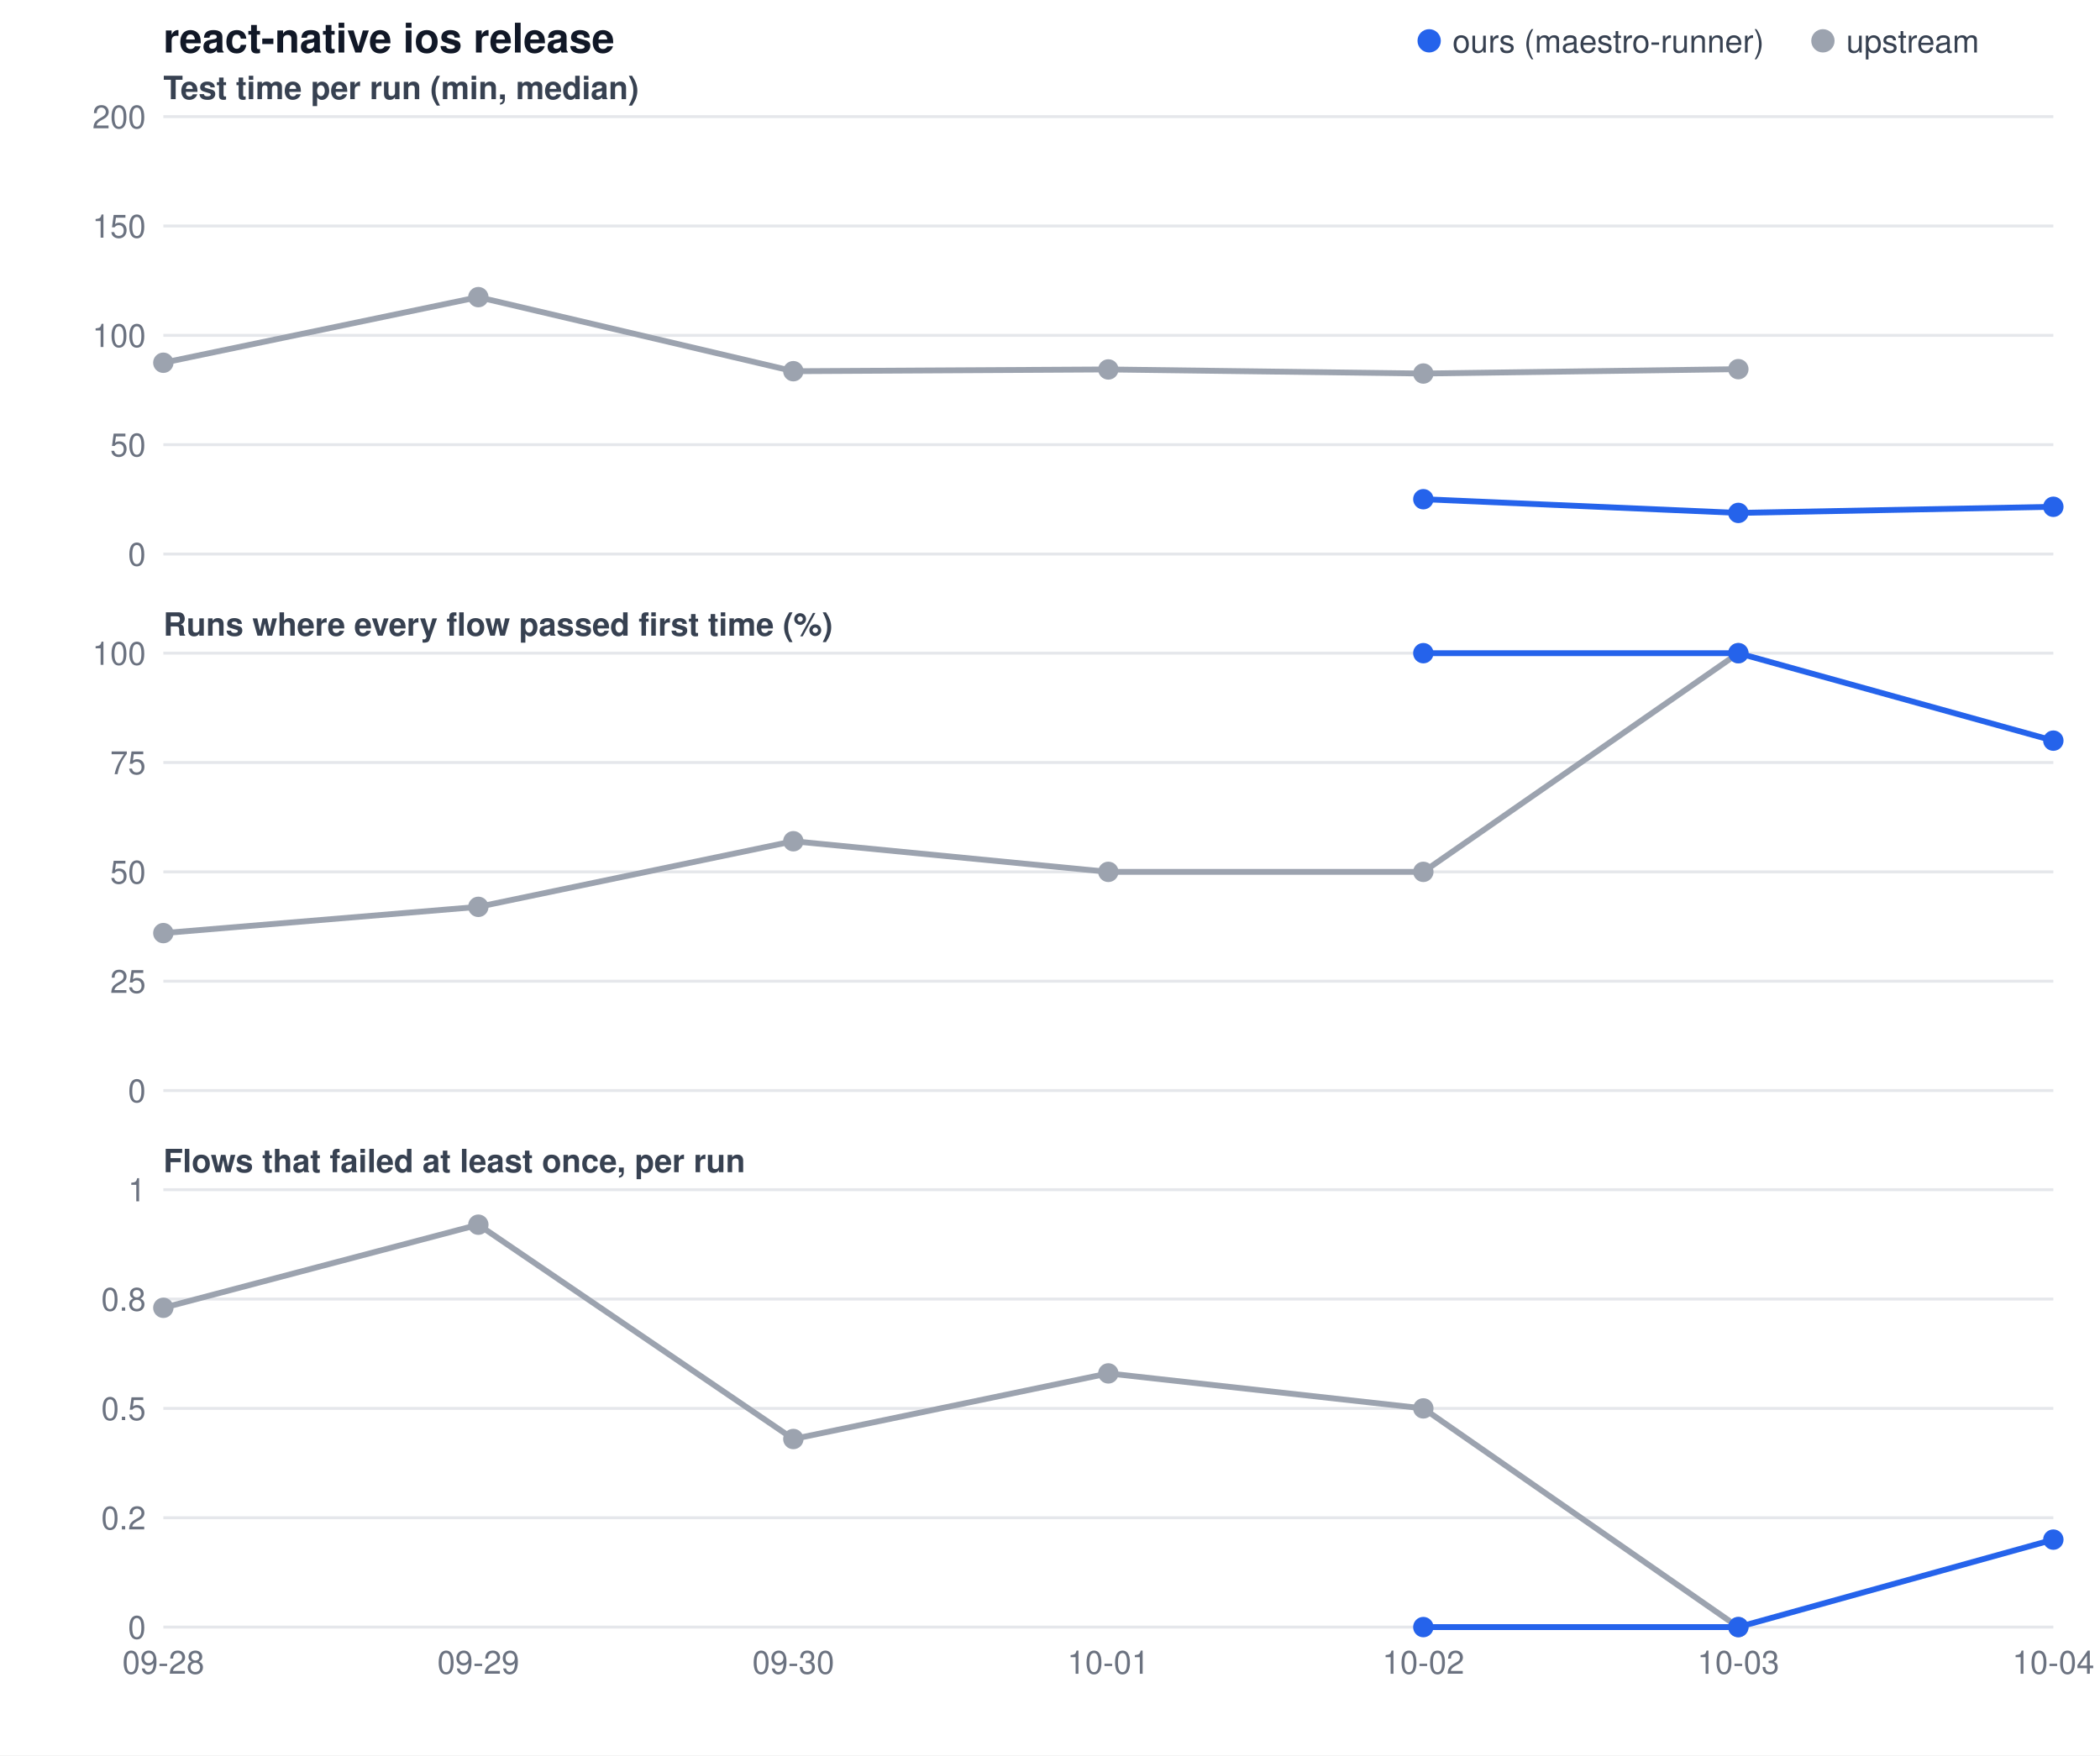
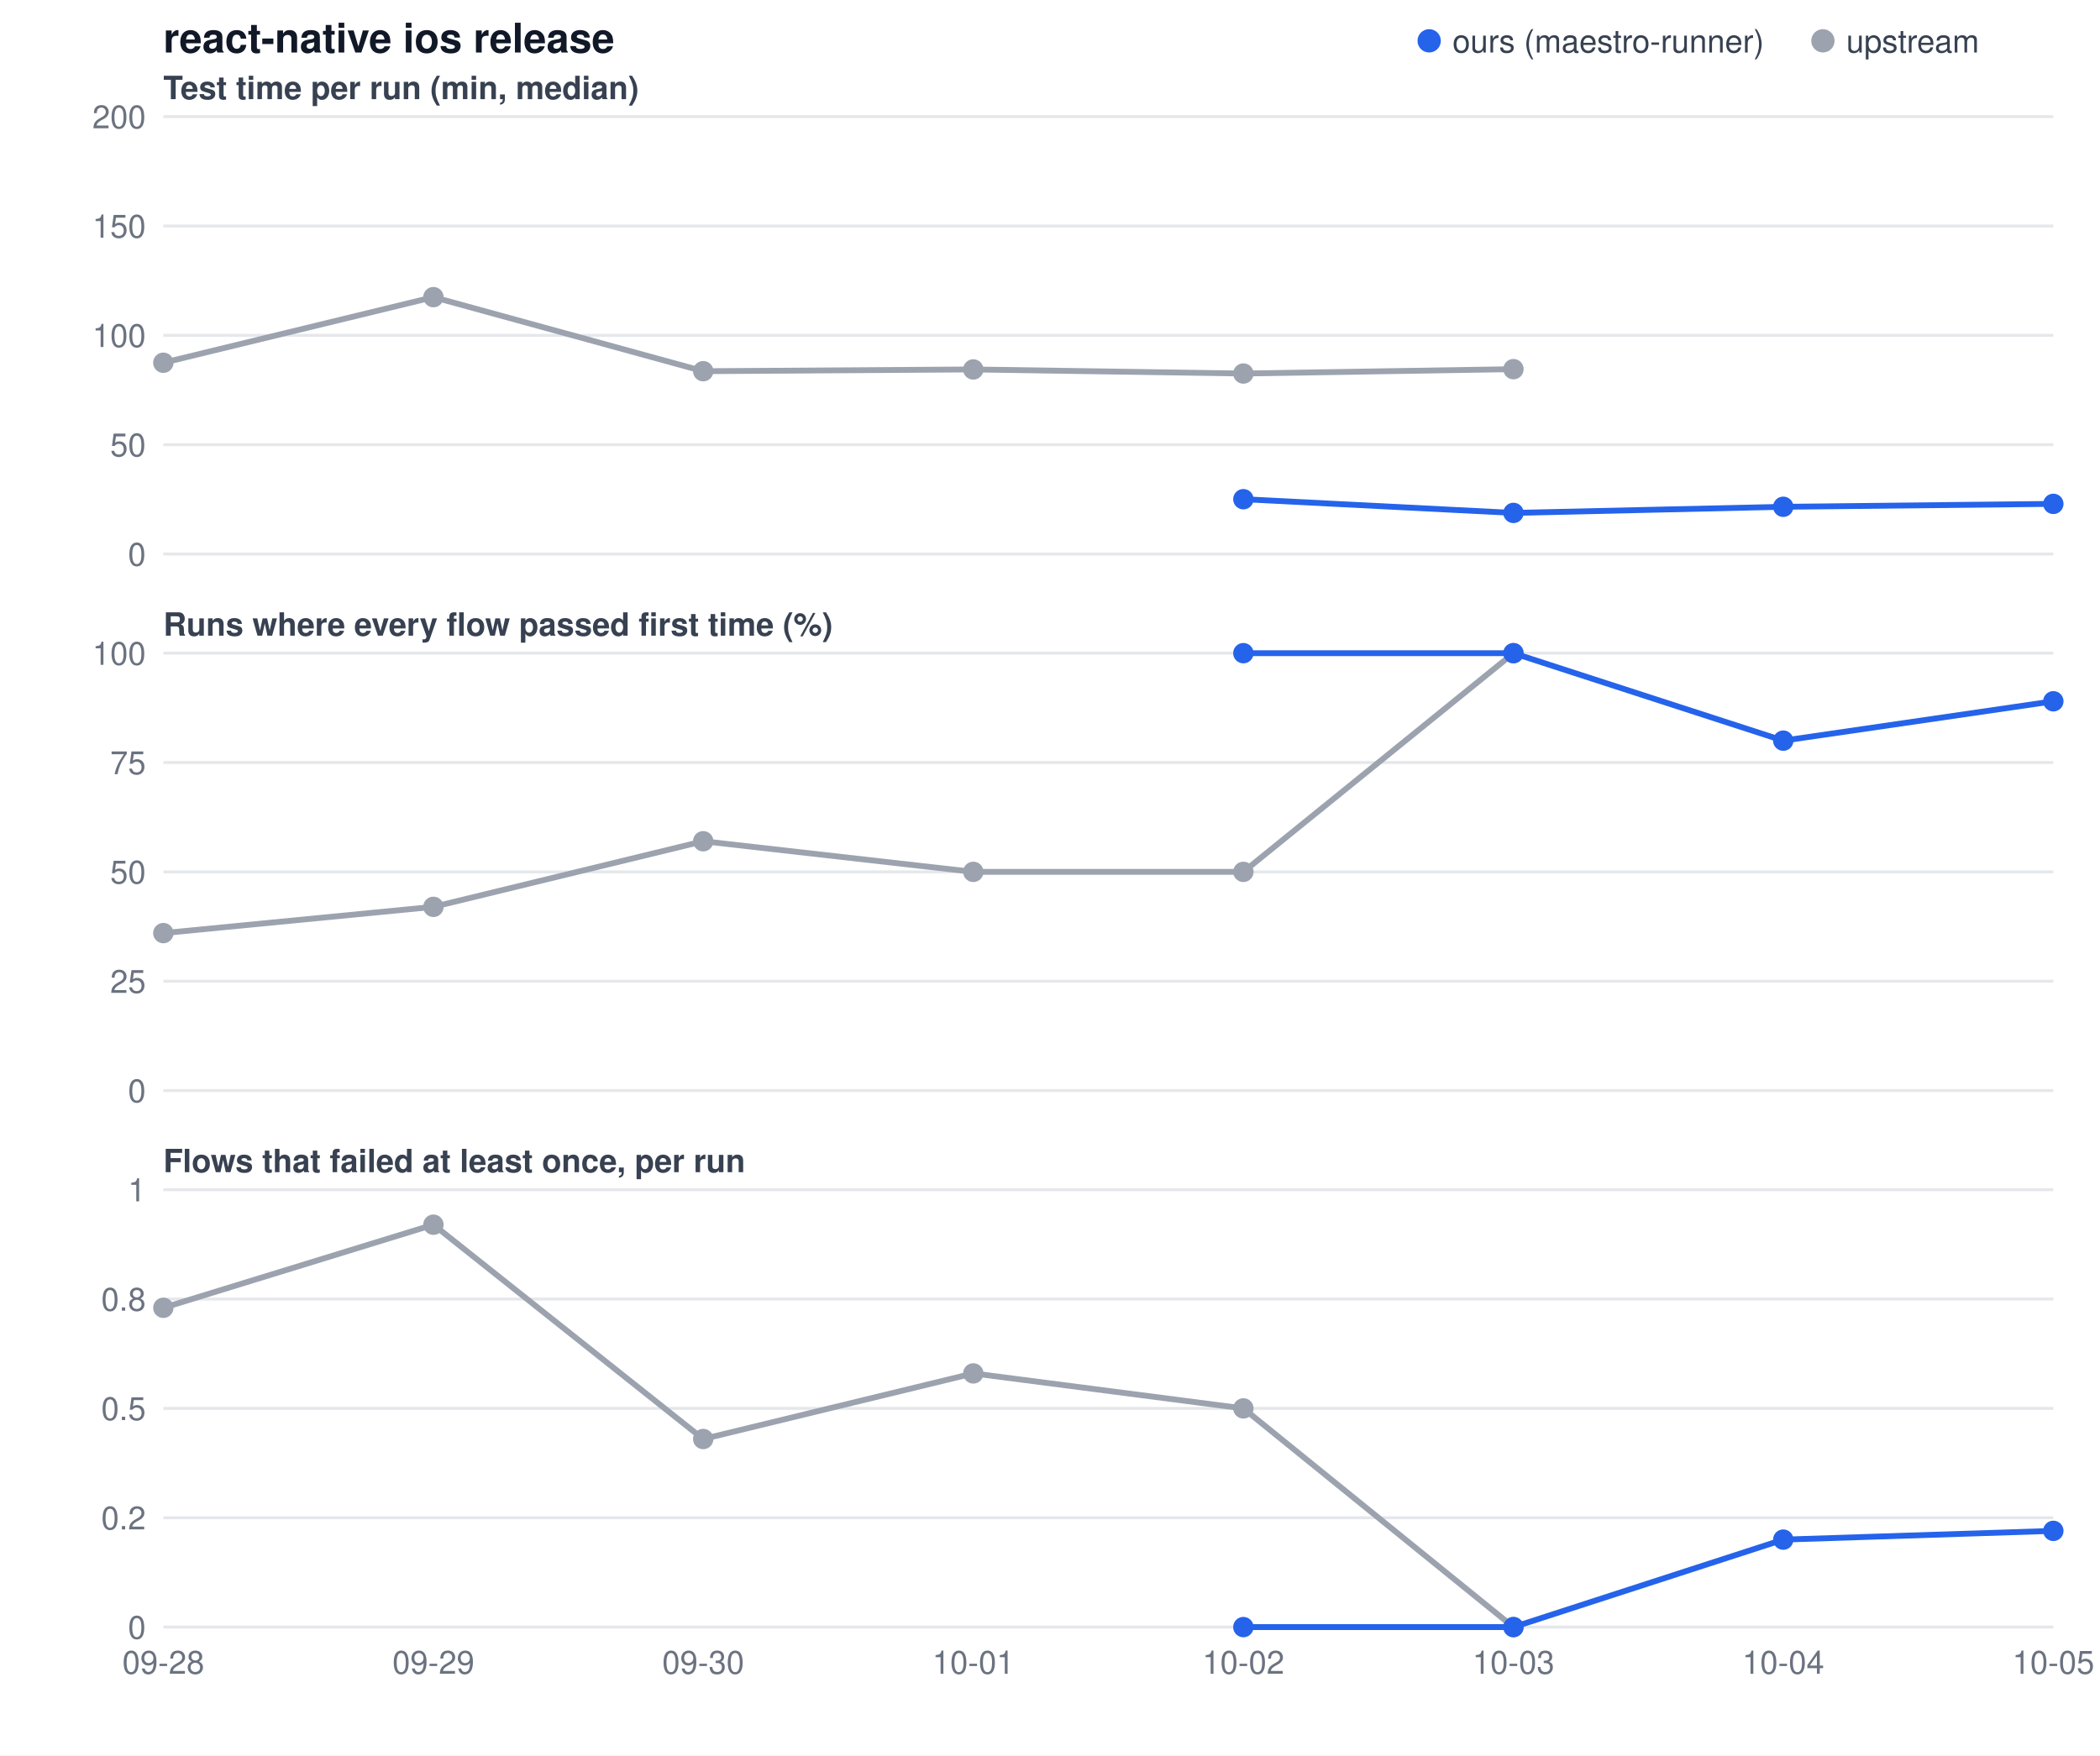
<svg xmlns="http://www.w3.org/2000/svg" width="720" height="602" font-family="-apple-system,Segoe UI,Helvetica,Arial,sans-serif" font-size="11">
  <rect width="100%" height="100%" fill="#ffffff" />
  <text x="56" y="18" font-size="14" font-weight="600" fill="#111827">react-native ios release</text>
  <circle cx="490" cy="14" r="4" fill="#2563eb" />
  <text x="498" y="18" fill="#374151">ours (maestro-runner)</text>
  <circle cx="625" cy="14" r="4" fill="#9ca3af" />
  <text x="633" y="18" fill="#374151">upstream</text>
  <text x="56" y="34" fill="#374151" font-weight="600">Test time per run (min, median)</text>
  <line x1="56" x2="704" y1="190.0" y2="190.0" stroke="#e5e7eb" />
  <text x="50" y="194.0" text-anchor="end" fill="#6b7280">0</text>
  <line x1="56" x2="704" y1="152.5" y2="152.5" stroke="#e5e7eb" />
  <text x="50" y="156.5" text-anchor="end" fill="#6b7280">50</text>
  <line x1="56" x2="704" y1="115.0" y2="115.0" stroke="#e5e7eb" />
  <text x="50" y="119.0" text-anchor="end" fill="#6b7280">100</text>
  <line x1="56" x2="704" y1="77.5" y2="77.5" stroke="#e5e7eb" />
  <text x="50" y="81.5" text-anchor="end" fill="#6b7280">150</text>
  <line x1="56" x2="704" y1="40.0" y2="40.0" stroke="#e5e7eb" />
  <text x="50" y="44.0" text-anchor="end" fill="#6b7280">200</text>
-   <polyline fill="none" stroke="#9ca3af" stroke-width="2" points="56.0,124.4 164.0,101.9 272.0,127.3 380.0,126.7 488.0,128.1 596.0,126.6" />
+   <polyline fill="none" stroke="#9ca3af" stroke-width="2" points="56.0,124.4 148.6,101.9 241.1,127.3 333.7,126.7 426.3,128.1 518.9,126.6" />
  <circle cx="56.0" cy="124.4" r="3.5" fill="#9ca3af" />
-   <circle cx="164.0" cy="101.9" r="3.5" fill="#9ca3af" />
-   <circle cx="272.0" cy="127.3" r="3.5" fill="#9ca3af" />
-   <circle cx="380.0" cy="126.7" r="3.5" fill="#9ca3af" />
-   <circle cx="488.0" cy="128.1" r="3.5" fill="#9ca3af" />
-   <circle cx="596.0" cy="126.6" r="3.5" fill="#9ca3af" />
-   <polyline fill="none" stroke="#2563eb" stroke-width="2" points="488.0,171.2 596.0,175.9 704.0,173.8" />
-   <circle cx="488.0" cy="171.2" r="3.5" fill="#2563eb" />
-   <circle cx="596.0" cy="175.9" r="3.5" fill="#2563eb" />
-   <circle cx="704.0" cy="173.8" r="3.5" fill="#2563eb" />
+   <circle cx="148.6" cy="101.9" r="3.5" fill="#9ca3af" />
+   <circle cx="241.1" cy="127.3" r="3.5" fill="#9ca3af" />
+   <circle cx="333.7" cy="126.7" r="3.5" fill="#9ca3af" />
+   <circle cx="426.3" cy="128.1" r="3.5" fill="#9ca3af" />
+   <circle cx="518.9" cy="126.6" r="3.5" fill="#9ca3af" />
+   <polyline fill="none" stroke="#2563eb" stroke-width="2" points="426.3,171.2 518.9,175.9 611.4,173.8 704.0,172.8" />
+   <circle cx="426.3" cy="171.2" r="3.5" fill="#2563eb" />
+   <circle cx="518.9" cy="175.9" r="3.5" fill="#2563eb" />
+   <circle cx="611.4" cy="173.8" r="3.5" fill="#2563eb" />
+   <circle cx="704.0" cy="172.8" r="3.5" fill="#2563eb" />
  <text x="56" y="218" fill="#374151" font-weight="600">Runs where every flow passed first time (%)</text>
  <line x1="56" x2="704" y1="374.0" y2="374.0" stroke="#e5e7eb" />
  <text x="50" y="378.0" text-anchor="end" fill="#6b7280">0</text>
  <line x1="56" x2="704" y1="336.5" y2="336.5" stroke="#e5e7eb" />
  <text x="50" y="340.5" text-anchor="end" fill="#6b7280">25</text>
  <line x1="56" x2="704" y1="299.0" y2="299.0" stroke="#e5e7eb" />
  <text x="50" y="303.0" text-anchor="end" fill="#6b7280">50</text>
  <line x1="56" x2="704" y1="261.5" y2="261.5" stroke="#e5e7eb" />
  <text x="50" y="265.5" text-anchor="end" fill="#6b7280">75</text>
  <line x1="56" x2="704" y1="224.0" y2="224.0" stroke="#e5e7eb" />
  <text x="50" y="228.0" text-anchor="end" fill="#6b7280">100</text>
-   <polyline fill="none" stroke="#9ca3af" stroke-width="2" points="56.0,320.0 164.0,311.0 272.0,288.5 380.0,299.0 488.0,299.0 596.0,224.0" />
+   <polyline fill="none" stroke="#9ca3af" stroke-width="2" points="56.0,320.0 148.6,311.0 241.1,288.5 333.7,299.0 426.3,299.0 518.9,224.0" />
  <circle cx="56.0" cy="320.0" r="3.5" fill="#9ca3af" />
-   <circle cx="164.0" cy="311.0" r="3.5" fill="#9ca3af" />
-   <circle cx="272.0" cy="288.5" r="3.5" fill="#9ca3af" />
-   <circle cx="380.0" cy="299.0" r="3.5" fill="#9ca3af" />
-   <circle cx="488.0" cy="299.0" r="3.5" fill="#9ca3af" />
-   <circle cx="596.0" cy="224.0" r="3.5" fill="#9ca3af" />
-   <polyline fill="none" stroke="#2563eb" stroke-width="2" points="488.0,224.0 596.0,224.0 704.0,254.0" />
-   <circle cx="488.0" cy="224.0" r="3.5" fill="#2563eb" />
-   <circle cx="596.0" cy="224.0" r="3.5" fill="#2563eb" />
-   <circle cx="704.0" cy="254.0" r="3.5" fill="#2563eb" />
+   <circle cx="148.6" cy="311.0" r="3.5" fill="#9ca3af" />
+   <circle cx="241.1" cy="288.5" r="3.5" fill="#9ca3af" />
+   <circle cx="333.7" cy="299.0" r="3.5" fill="#9ca3af" />
+   <circle cx="426.3" cy="299.0" r="3.5" fill="#9ca3af" />
+   <circle cx="518.9" cy="224.0" r="3.5" fill="#9ca3af" />
+   <polyline fill="none" stroke="#2563eb" stroke-width="2" points="426.3,224.0 518.9,224.0 611.4,254.0 704.0,240.5" />
+   <circle cx="426.3" cy="224.0" r="3.5" fill="#2563eb" />
+   <circle cx="518.9" cy="224.0" r="3.5" fill="#2563eb" />
+   <circle cx="611.4" cy="254.0" r="3.5" fill="#2563eb" />
+   <circle cx="704.0" cy="240.5" r="3.5" fill="#2563eb" />
  <text x="56" y="402" fill="#374151" font-weight="600">Flows that failed at least once, per run</text>
  <line x1="56" x2="704" y1="558.0" y2="558.0" stroke="#e5e7eb" />
  <text x="50" y="562.0" text-anchor="end" fill="#6b7280">0</text>
  <line x1="56" x2="704" y1="520.5" y2="520.5" stroke="#e5e7eb" />
  <text x="50" y="524.5" text-anchor="end" fill="#6b7280">0.2</text>
  <line x1="56" x2="704" y1="483.0" y2="483.0" stroke="#e5e7eb" />
  <text x="50" y="487.0" text-anchor="end" fill="#6b7280">0.5</text>
  <line x1="56" x2="704" y1="445.5" y2="445.5" stroke="#e5e7eb" />
  <text x="50" y="449.5" text-anchor="end" fill="#6b7280">0.8</text>
  <line x1="56" x2="704" y1="408.0" y2="408.0" stroke="#e5e7eb" />
  <text x="50" y="412.0" text-anchor="end" fill="#6b7280">1</text>
-   <polyline fill="none" stroke="#9ca3af" stroke-width="2" points="56.0,448.5 164.0,420.0 272.0,493.5 380.0,471.0 488.0,483.0 596.0,558.0" />
+   <polyline fill="none" stroke="#9ca3af" stroke-width="2" points="56.0,448.5 148.6,420.0 241.1,493.5 333.7,471.0 426.3,483.0 518.9,558.0" />
  <circle cx="56.0" cy="448.5" r="3.5" fill="#9ca3af" />
-   <circle cx="164.0" cy="420.0" r="3.5" fill="#9ca3af" />
-   <circle cx="272.0" cy="493.5" r="3.5" fill="#9ca3af" />
-   <circle cx="380.0" cy="471.0" r="3.5" fill="#9ca3af" />
-   <circle cx="488.0" cy="483.0" r="3.5" fill="#9ca3af" />
-   <circle cx="596.0" cy="558.0" r="3.5" fill="#9ca3af" />
-   <polyline fill="none" stroke="#2563eb" stroke-width="2" points="488.0,558.0 596.0,558.0 704.0,528.0" />
-   <circle cx="488.0" cy="558.0" r="3.5" fill="#2563eb" />
-   <circle cx="596.0" cy="558.0" r="3.5" fill="#2563eb" />
-   <circle cx="704.0" cy="528.0" r="3.5" fill="#2563eb" />
+   <circle cx="148.6" cy="420.0" r="3.5" fill="#9ca3af" />
+   <circle cx="241.1" cy="493.5" r="3.5" fill="#9ca3af" />
+   <circle cx="333.7" cy="471.0" r="3.5" fill="#9ca3af" />
+   <circle cx="426.3" cy="483.0" r="3.5" fill="#9ca3af" />
+   <circle cx="518.9" cy="558.0" r="3.5" fill="#9ca3af" />
+   <polyline fill="none" stroke="#2563eb" stroke-width="2" points="426.3,558.0 518.9,558.0 611.4,528.0 704.0,525.0" />
+   <circle cx="426.3" cy="558.0" r="3.5" fill="#2563eb" />
+   <circle cx="518.9" cy="558.0" r="3.5" fill="#2563eb" />
+   <circle cx="611.4" cy="528.0" r="3.5" fill="#2563eb" />
+   <circle cx="704.0" cy="525.0" r="3.5" fill="#2563eb" />
  <text x="56.0" y="574" text-anchor="middle" fill="#6b7280">09-28</text>
-   <text x="164.0" y="574" text-anchor="middle" fill="#6b7280">09-29</text>
-   <text x="272.0" y="574" text-anchor="middle" fill="#6b7280">09-30</text>
-   <text x="380.0" y="574" text-anchor="middle" fill="#6b7280">10-01</text>
-   <text x="488.0" y="574" text-anchor="middle" fill="#6b7280">10-02</text>
-   <text x="596.0" y="574" text-anchor="middle" fill="#6b7280">10-03</text>
-   <text x="704.0" y="574" text-anchor="middle" fill="#6b7280">10-04</text>
+   <text x="148.6" y="574" text-anchor="middle" fill="#6b7280">09-29</text>
+   <text x="241.1" y="574" text-anchor="middle" fill="#6b7280">09-30</text>
+   <text x="333.7" y="574" text-anchor="middle" fill="#6b7280">10-01</text>
+   <text x="426.3" y="574" text-anchor="middle" fill="#6b7280">10-02</text>
+   <text x="518.9" y="574" text-anchor="middle" fill="#6b7280">10-03</text>
+   <text x="611.4" y="574" text-anchor="middle" fill="#6b7280">10-04</text>
+   <text x="704.0" y="574" text-anchor="middle" fill="#6b7280">10-05</text>
</svg>
